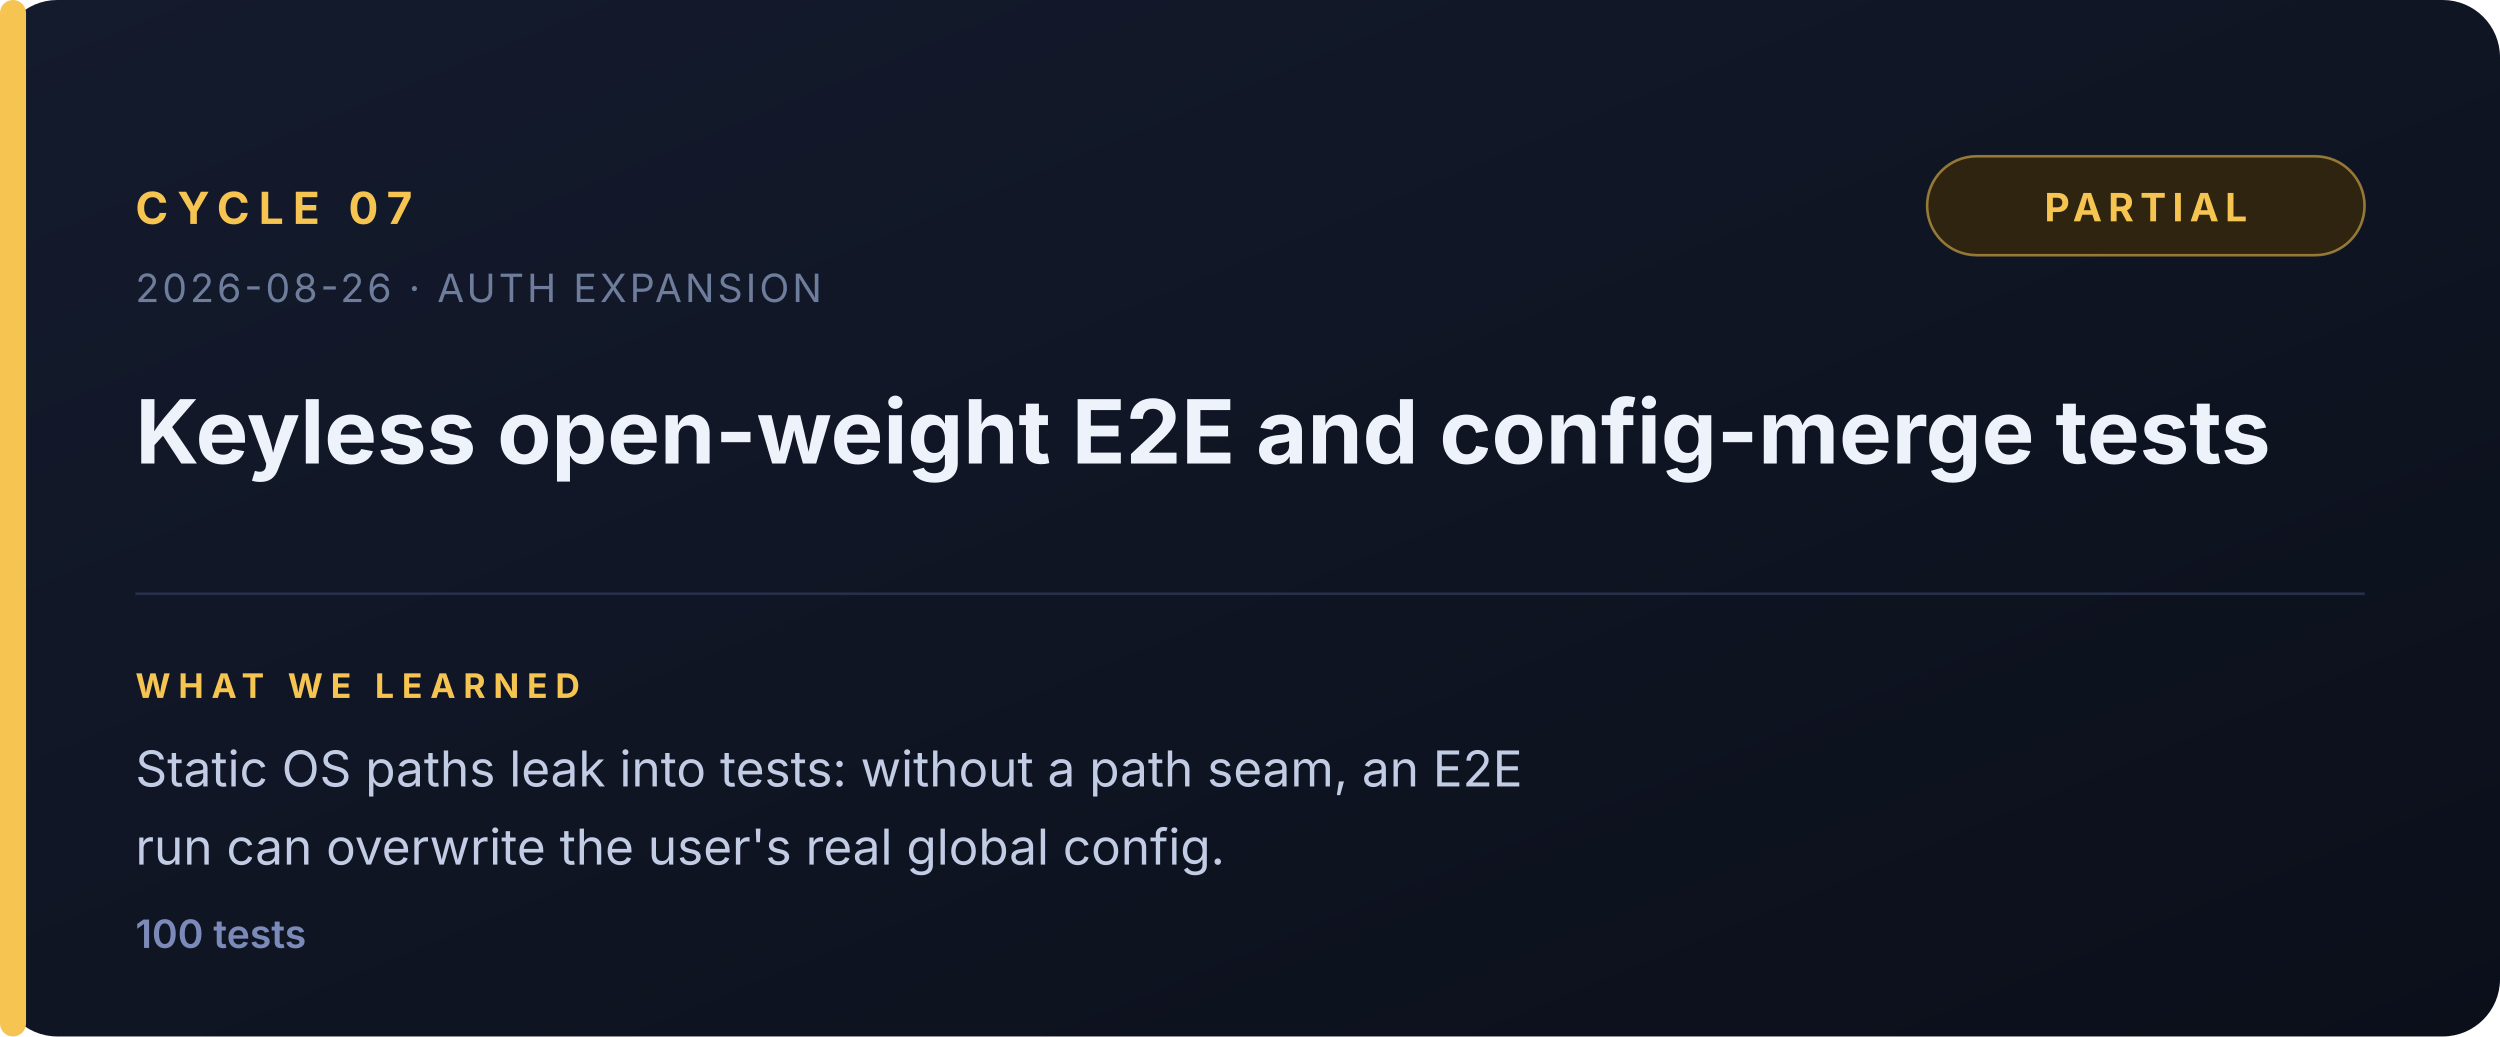
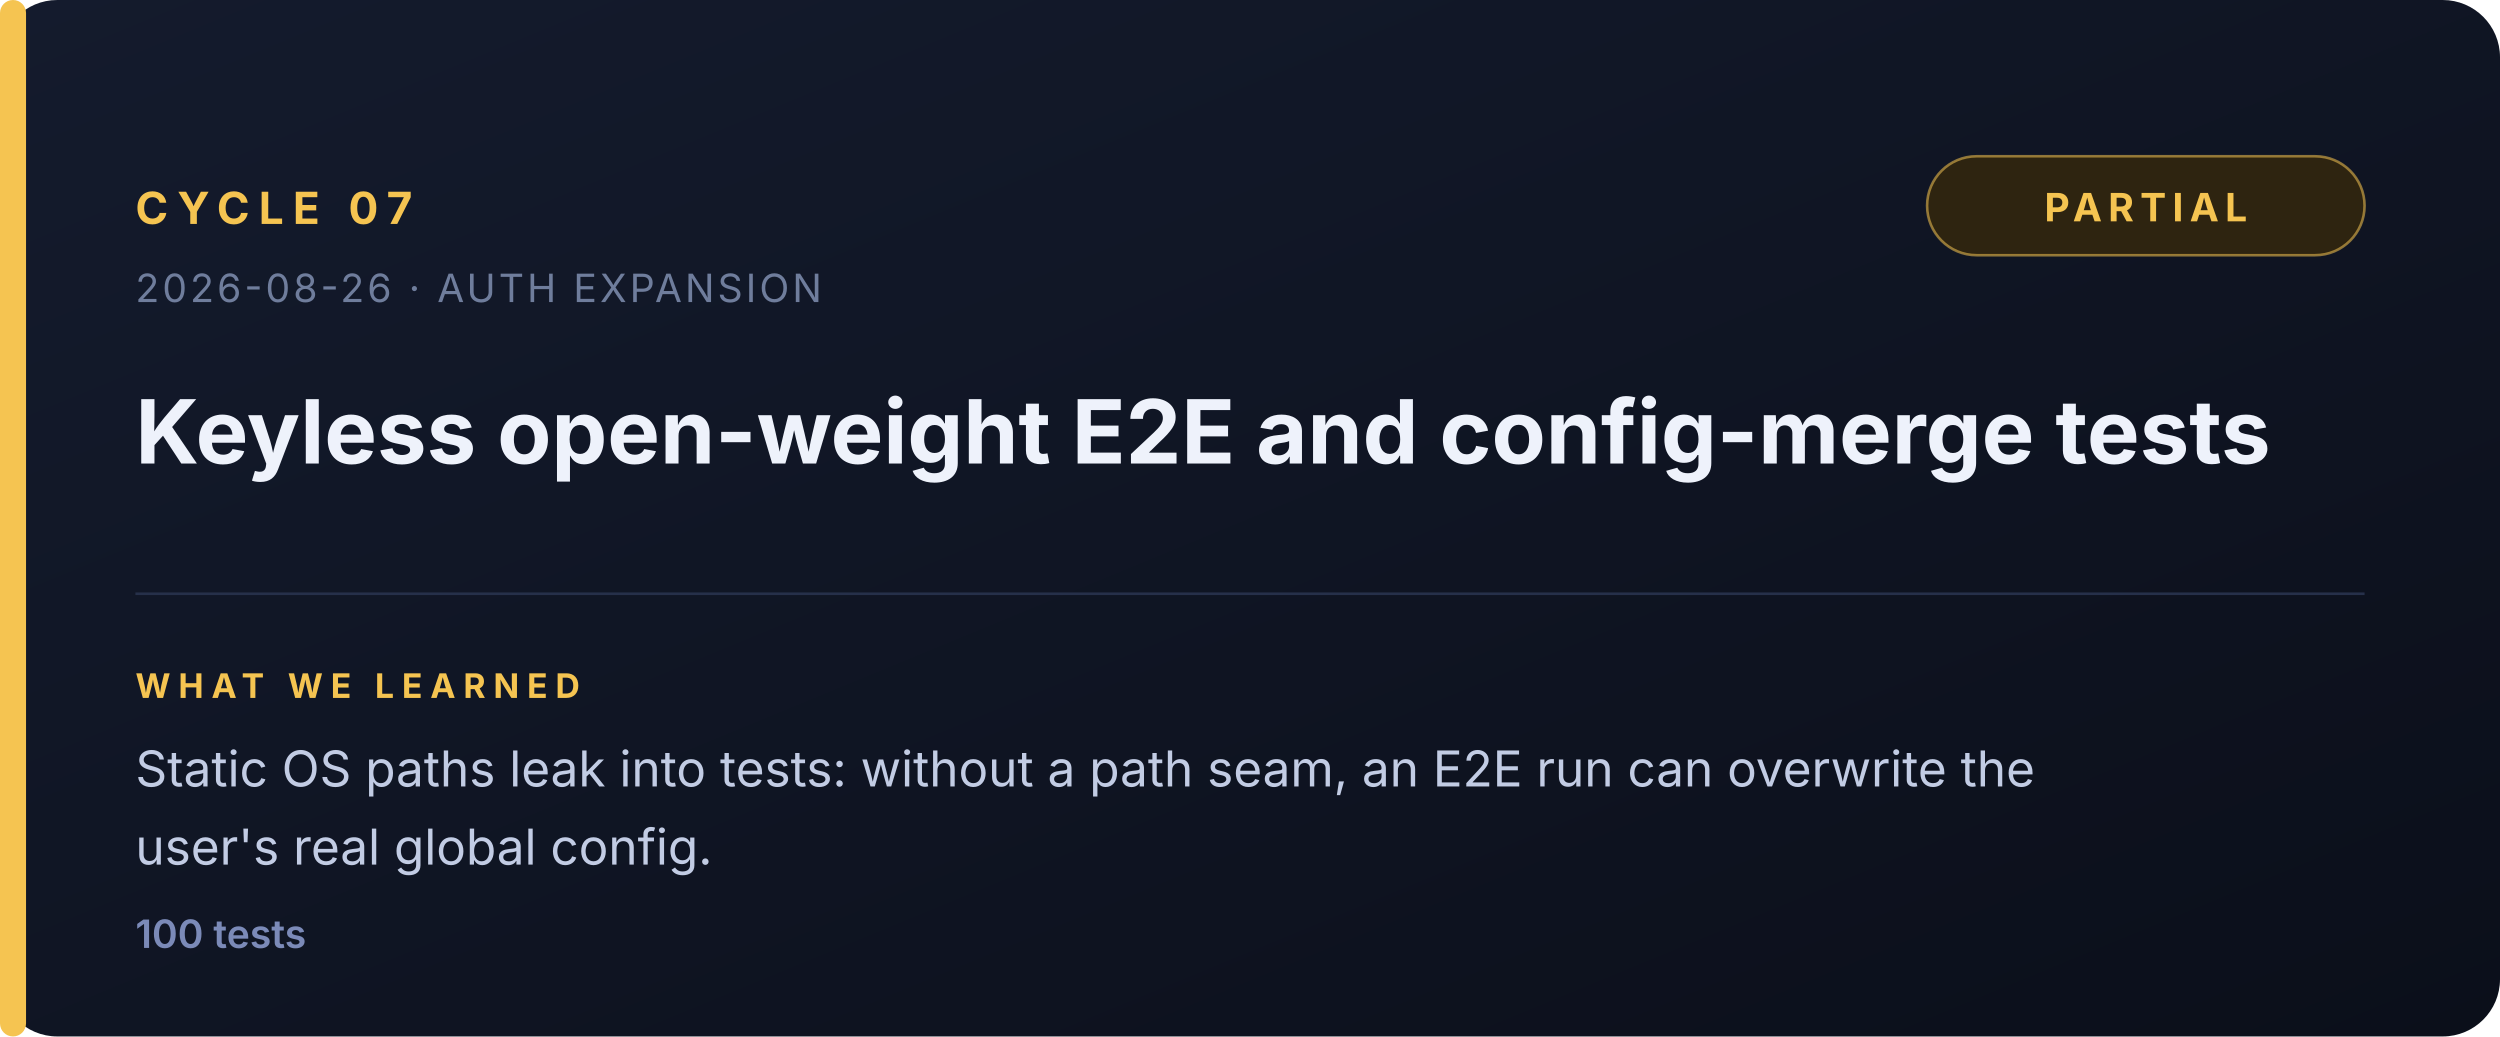
<svg xmlns="http://www.w3.org/2000/svg" viewBox="0 0 960 398" width="960" height="398" font-family="Inter, Segoe UI, Helvetica, Arial, sans-serif" role="img" aria-label="PDSA cycle 7: Keyless open-weight E2E and config-merge tests">
  <defs>
    <linearGradient id="bg" x1="0" y1="0" x2="1" y2="1">
      <stop offset="0%" stop-color="#141b2d" />
      <stop offset="100%" stop-color="#0b0f1a" />
    </linearGradient>
  </defs>
  <rect width="960" height="398" rx="22" fill="url(#bg)" />
  <rect width="10" height="398" rx="5" fill="#f5c451" />
  <text x="52" y="86" fill="#f5c451" font-size="17" font-weight="700" letter-spacing="3.5">CYCLE 07</text>
  <text x="52" y="116" fill="#6f7d9c" font-size="15" letter-spacing="1.2">2026-08-26 · AUTH EXPANSION</text>
  <rect x="740" y="60" width="168" height="38" rx="19" fill="#2e2410" stroke="#f5c451" stroke-opacity="0.55" />
  <text x="824" y="85" fill="#f5c451" font-size="15" font-weight="700" letter-spacing="2.4" text-anchor="middle">PARTIAL</text>
  <text x="52" y="178" fill="#eef2fb" font-size="34" font-weight="700">Keyless open-weight E2E and config-merge tests</text>
  <line x1="52" y1="228" x2="908" y2="228" stroke="#26304a" stroke-width="1" />
  <text x="52" y="268" fill="#f5c451" font-size="13" font-weight="700" letter-spacing="3">WHAT WE LEARNED</text>
-   <text x="52" y="302" fill="#c2ccE4" font-size="19">Static OS paths leak into tests: without a path seam, an E2E</text>
-   <text x="52" y="332" fill="#c2ccE4" font-size="19">run can overwrite the user's real global config.</text>
+   <text x="52" y="302" fill="#c2ccE4" font-size="19">Static OS paths leak into tests: without a path seam, an E2E run can overwrite the</text>
+   <text x="52" y="332" fill="#c2ccE4" font-size="19">user's real global config.</text>
  <text x="52" y="364" fill="#7b8ab8" font-size="15" font-weight="600">100 tests</text>
</svg>
